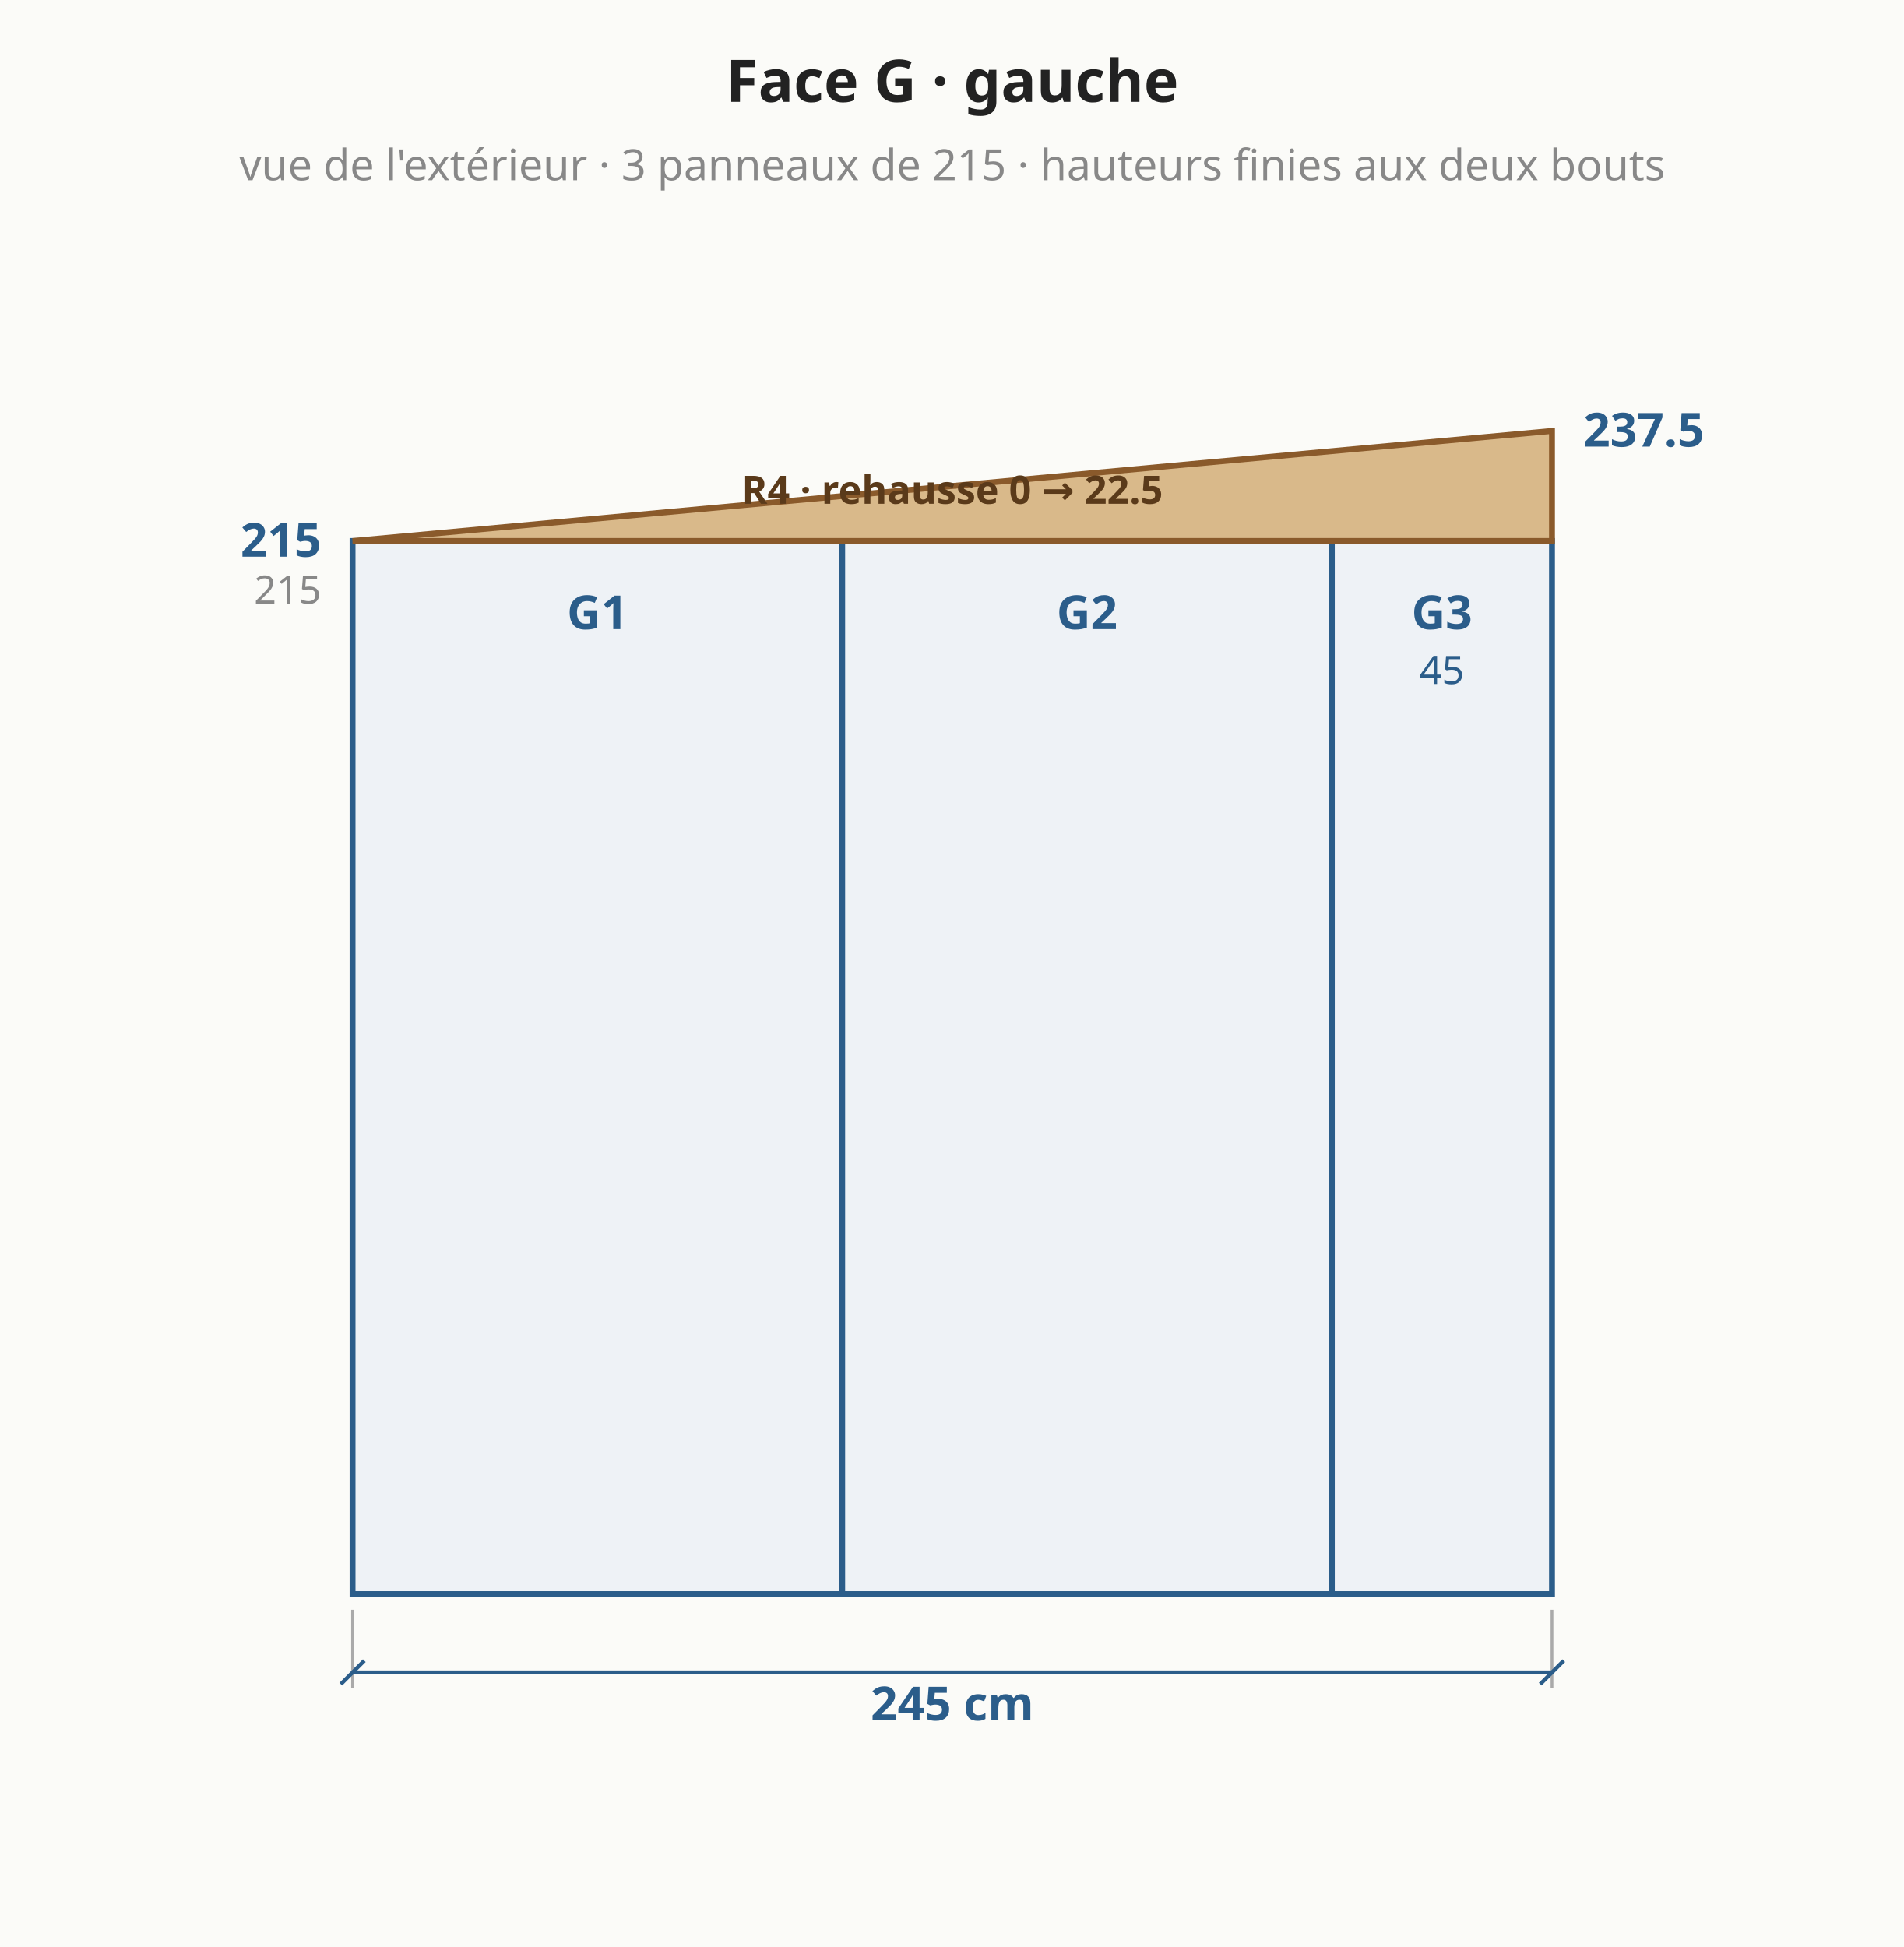
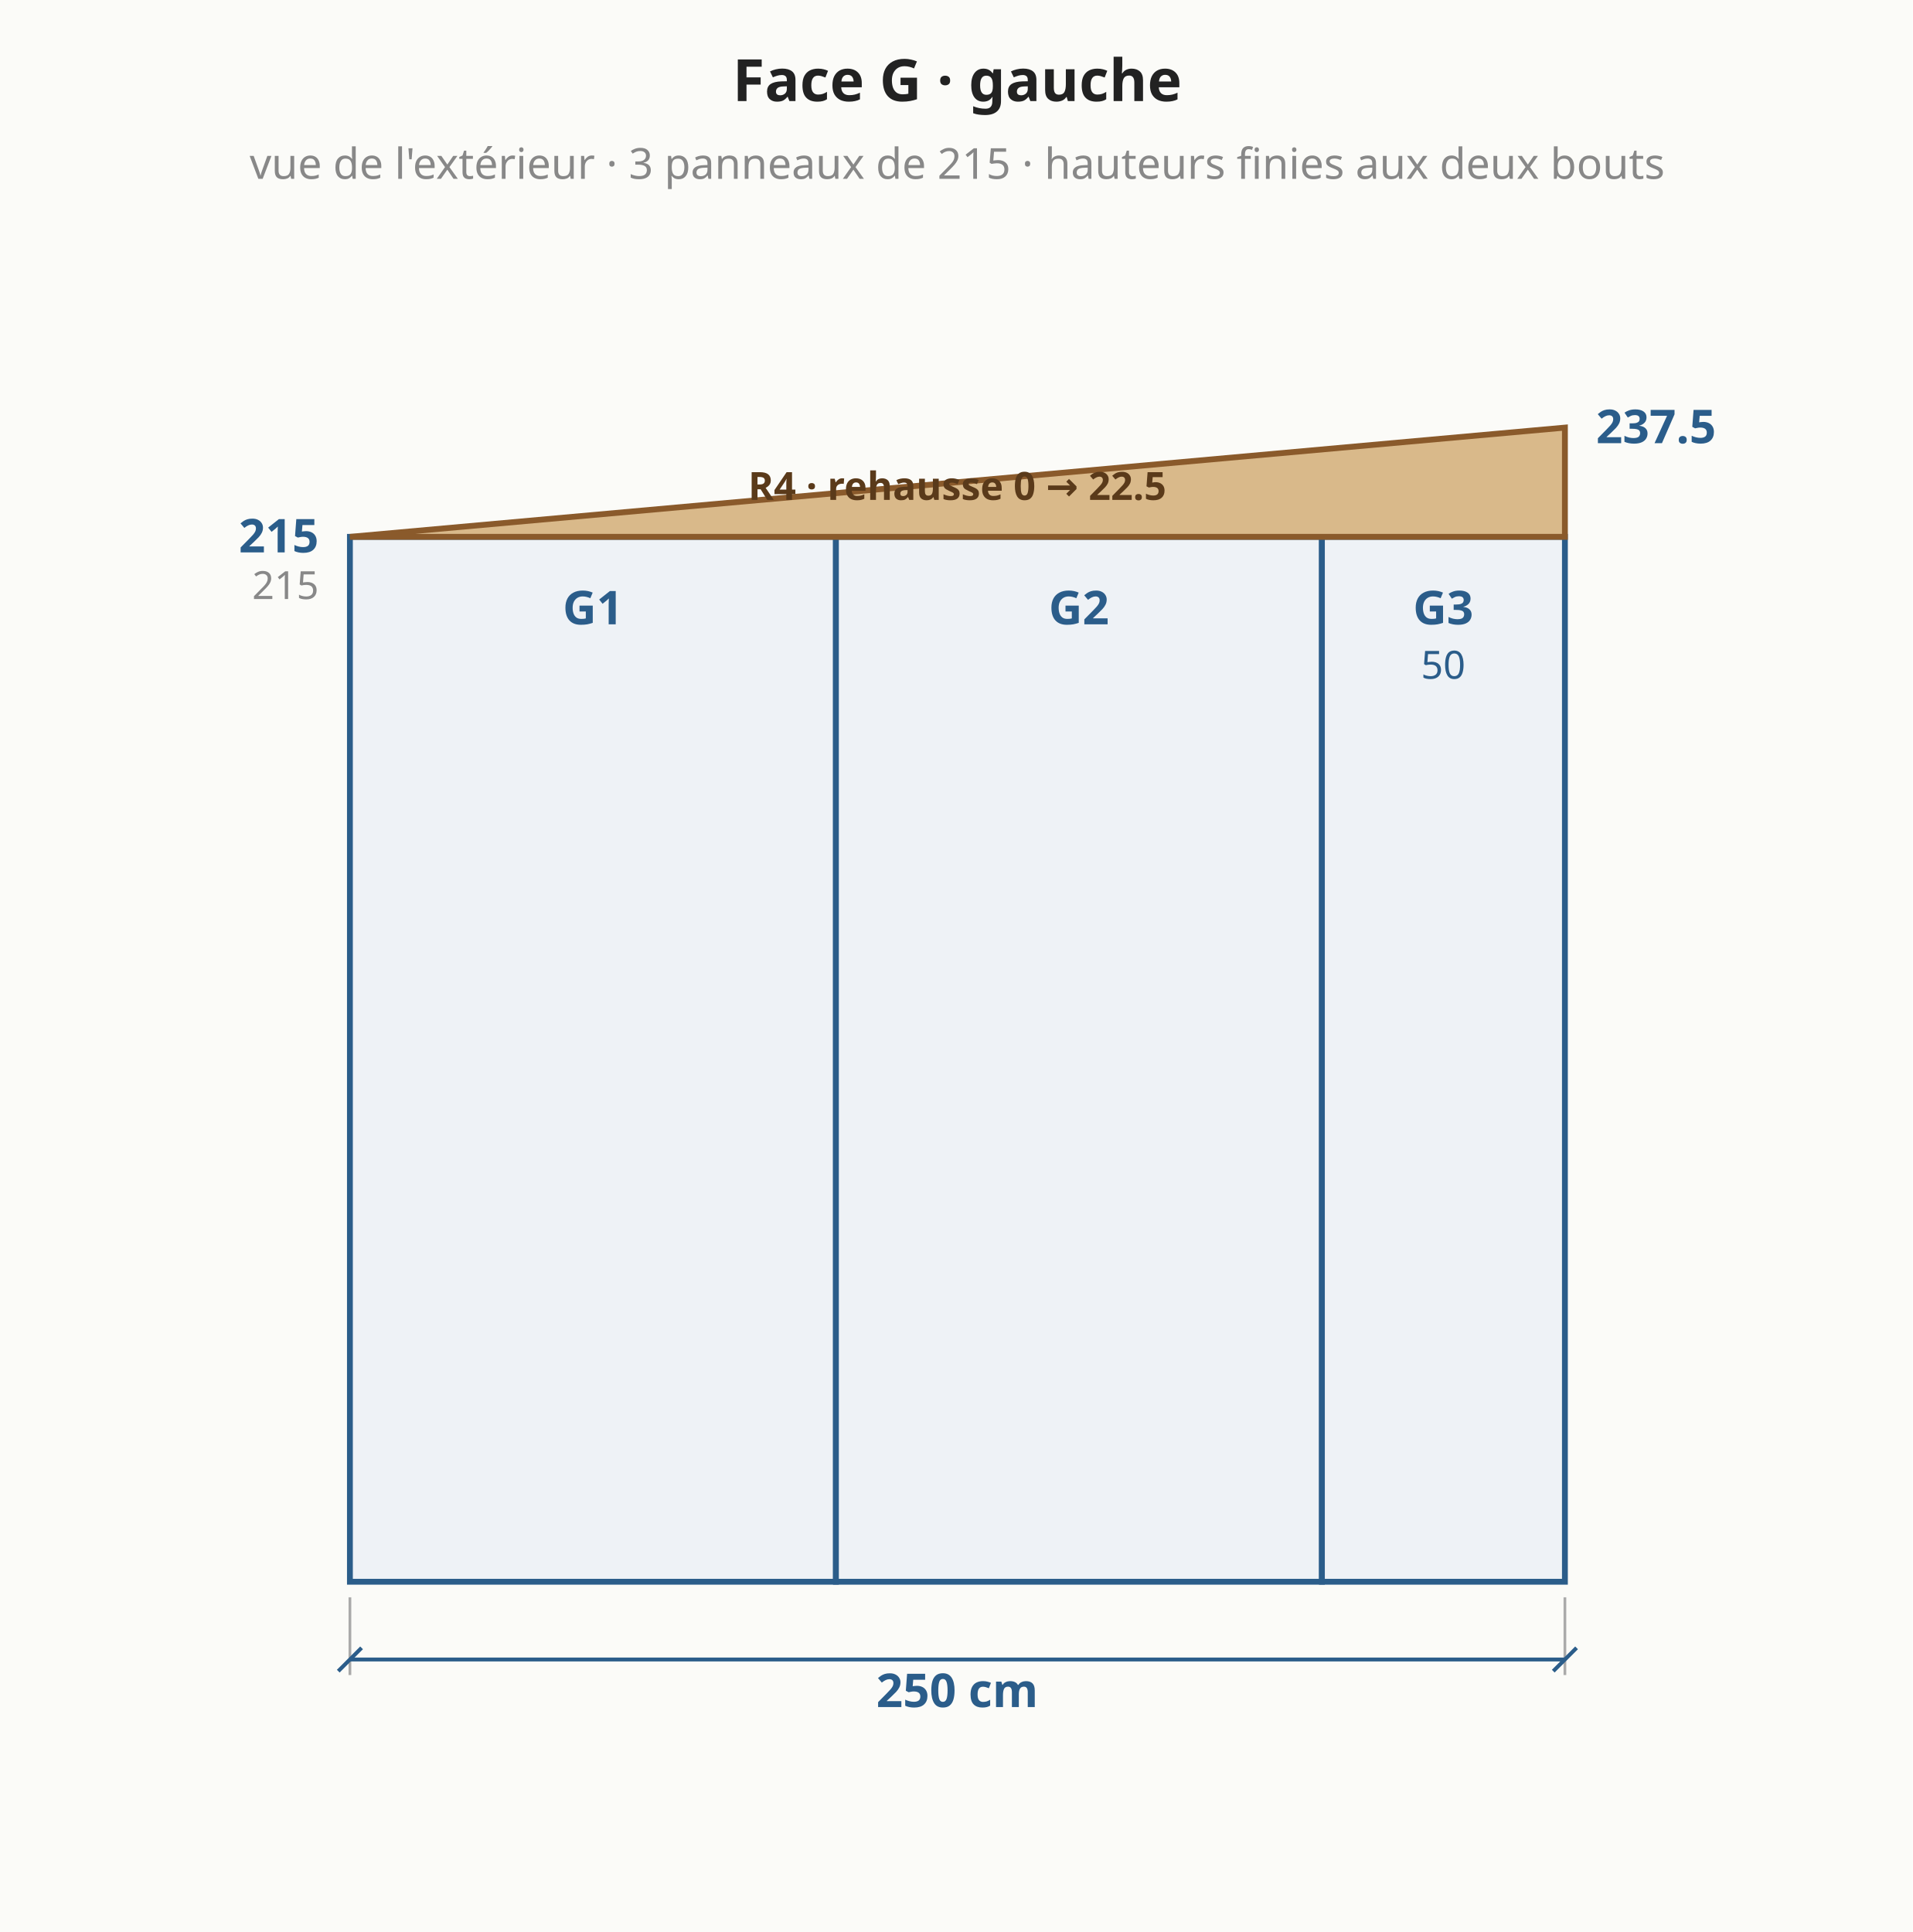
- <svg xmlns="http://www.w3.org/2000/svg" viewBox="0 0 486 497" font-family="system-ui,sans-serif" font-size="13">
-   <rect width="486" height="497" fill="#fbfbf8" />
+ <svg xmlns="http://www.w3.org/2000/svg" viewBox="0 0 492 497" font-family="system-ui,sans-serif" font-size="13">
+   <rect width="492" height="497" fill="#fbfbf8" />
  <polygon points="90.0,406.9 215.0,406.9 215.0,138.1 90.0,138.1" fill="#eef2f6" stroke="#2b5d8a" stroke-width="1.5" />
  <text x="152.5" y="160.6" text-anchor="middle" fill="#2b5d8a" font-size="12" font-weight="bold">G1</text>
  <polygon points="215.0,406.9 340.0,406.9 340.0,138.1 215.0,138.1" fill="#eef2f6" stroke="#2b5d8a" stroke-width="1.5" />
  <text x="277.5" y="160.6" text-anchor="middle" fill="#2b5d8a" font-size="12" font-weight="bold">G2</text>
-   <polygon points="340.0,406.9 396.2,406.9 396.2,138.1 340.0,138.1" fill="#eef2f6" stroke="#2b5d8a" stroke-width="1.5" />
-   <text x="368.1" y="160.6" text-anchor="middle" fill="#2b5d8a" font-size="12" font-weight="bold">G3</text>
-   <text x="368.1" y="174.6" text-anchor="middle" fill="#2b5d8a" font-size="10" font-weight="normal">45</text>
-   <polygon points="90.0,138.1 396.2,138.1 396.2,110.0 90.0,138.1" fill="#d9b98a" stroke="#8a5a2b" stroke-width="1.5" />
-   <text x="243.1" y="128.6" text-anchor="middle" fill="#5a3a1a" font-size="10" font-weight="bold">R4 · rehausse 0 → 22.5</text>
+   <polygon points="340.0,406.9 402.5,406.9 402.5,138.1 340.0,138.1" fill="#eef2f6" stroke="#2b5d8a" stroke-width="1.5" />
+   <text x="371.2" y="160.6" text-anchor="middle" fill="#2b5d8a" font-size="12" font-weight="bold">G3</text>
+   <text x="371.2" y="174.6" text-anchor="middle" fill="#2b5d8a" font-size="10" font-weight="normal">50</text>
+   <polygon points="90.0,138.1 402.5,138.1 402.5,110.0 90.0,138.1" fill="#d9b98a" stroke="#8a5a2b" stroke-width="1.5" />
+   <text x="246.2" y="128.6" text-anchor="middle" fill="#5a3a1a" font-size="10" font-weight="bold">R4 · rehausse 0 → 22.5</text>
  <line x1="90.0" y1="410.9" x2="90.0" y2="430.9" stroke="#aaa" stroke-width="0.7" />
-   <line x1="396.2" y1="410.9" x2="396.2" y2="430.9" stroke="#aaa" stroke-width="0.7" />
-   <line x1="90.0" y1="426.9" x2="396.2" y2="426.9" stroke="#2b5d8a" stroke-width="1" />
+   <line x1="402.5" y1="410.9" x2="402.5" y2="430.9" stroke="#aaa" stroke-width="0.7" />
+   <line x1="90.0" y1="426.9" x2="402.5" y2="426.9" stroke="#2b5d8a" stroke-width="1" />
  <line x1="87.0" y1="429.9" x2="93.0" y2="423.9" stroke="#2b5d8a" stroke-width="1" />
-   <line x1="393.2" y1="429.9" x2="399.2" y2="423.9" stroke="#2b5d8a" stroke-width="1" />
-   <text x="243.1" y="434.9" text-anchor="middle" dominant-baseline="middle" fill="#2b5d8a" font-size="12" font-weight="bold" transform="rotate(0.0 243.1 434.9)">245 cm</text>
+   <line x1="399.5" y1="429.9" x2="405.5" y2="423.9" stroke="#2b5d8a" stroke-width="1" />
+   <text x="246.2" y="434.9" text-anchor="middle" dominant-baseline="middle" fill="#2b5d8a" font-size="12" font-weight="bold" transform="rotate(0.0 246.2 434.9)">250 cm</text>
  <text x="82.0" y="142.1" text-anchor="end" fill="#2b5d8a" font-size="12" font-weight="bold">215</text>
-   <text x="404.2" y="114.0" text-anchor="start" fill="#2b5d8a" font-size="12" font-weight="bold">237.5</text>
+   <text x="410.5" y="114.0" text-anchor="start" fill="#2b5d8a" font-size="12" font-weight="bold">237.5</text>
  <text x="82.0" y="154.1" text-anchor="end" fill="#888" font-size="10" font-weight="normal">215</text>
-   <text x="243.1" y="26.0" text-anchor="middle" fill="#222" font-size="15" font-weight="bold">Face G · gauche</text>
-   <text x="243.1" y="46.0" text-anchor="middle" fill="#888" font-size="11" font-weight="normal">vue de l'extérieur · 3 panneaux de 215 · hauteurs finies aux deux bouts</text>
+   <text x="246.2" y="26.0" text-anchor="middle" fill="#222" font-size="15" font-weight="bold">Face G · gauche</text>
+   <text x="246.2" y="46.0" text-anchor="middle" fill="#888" font-size="11" font-weight="normal">vue de l'extérieur · 3 panneaux de 215 · hauteurs finies aux deux bouts</text>
</svg>
